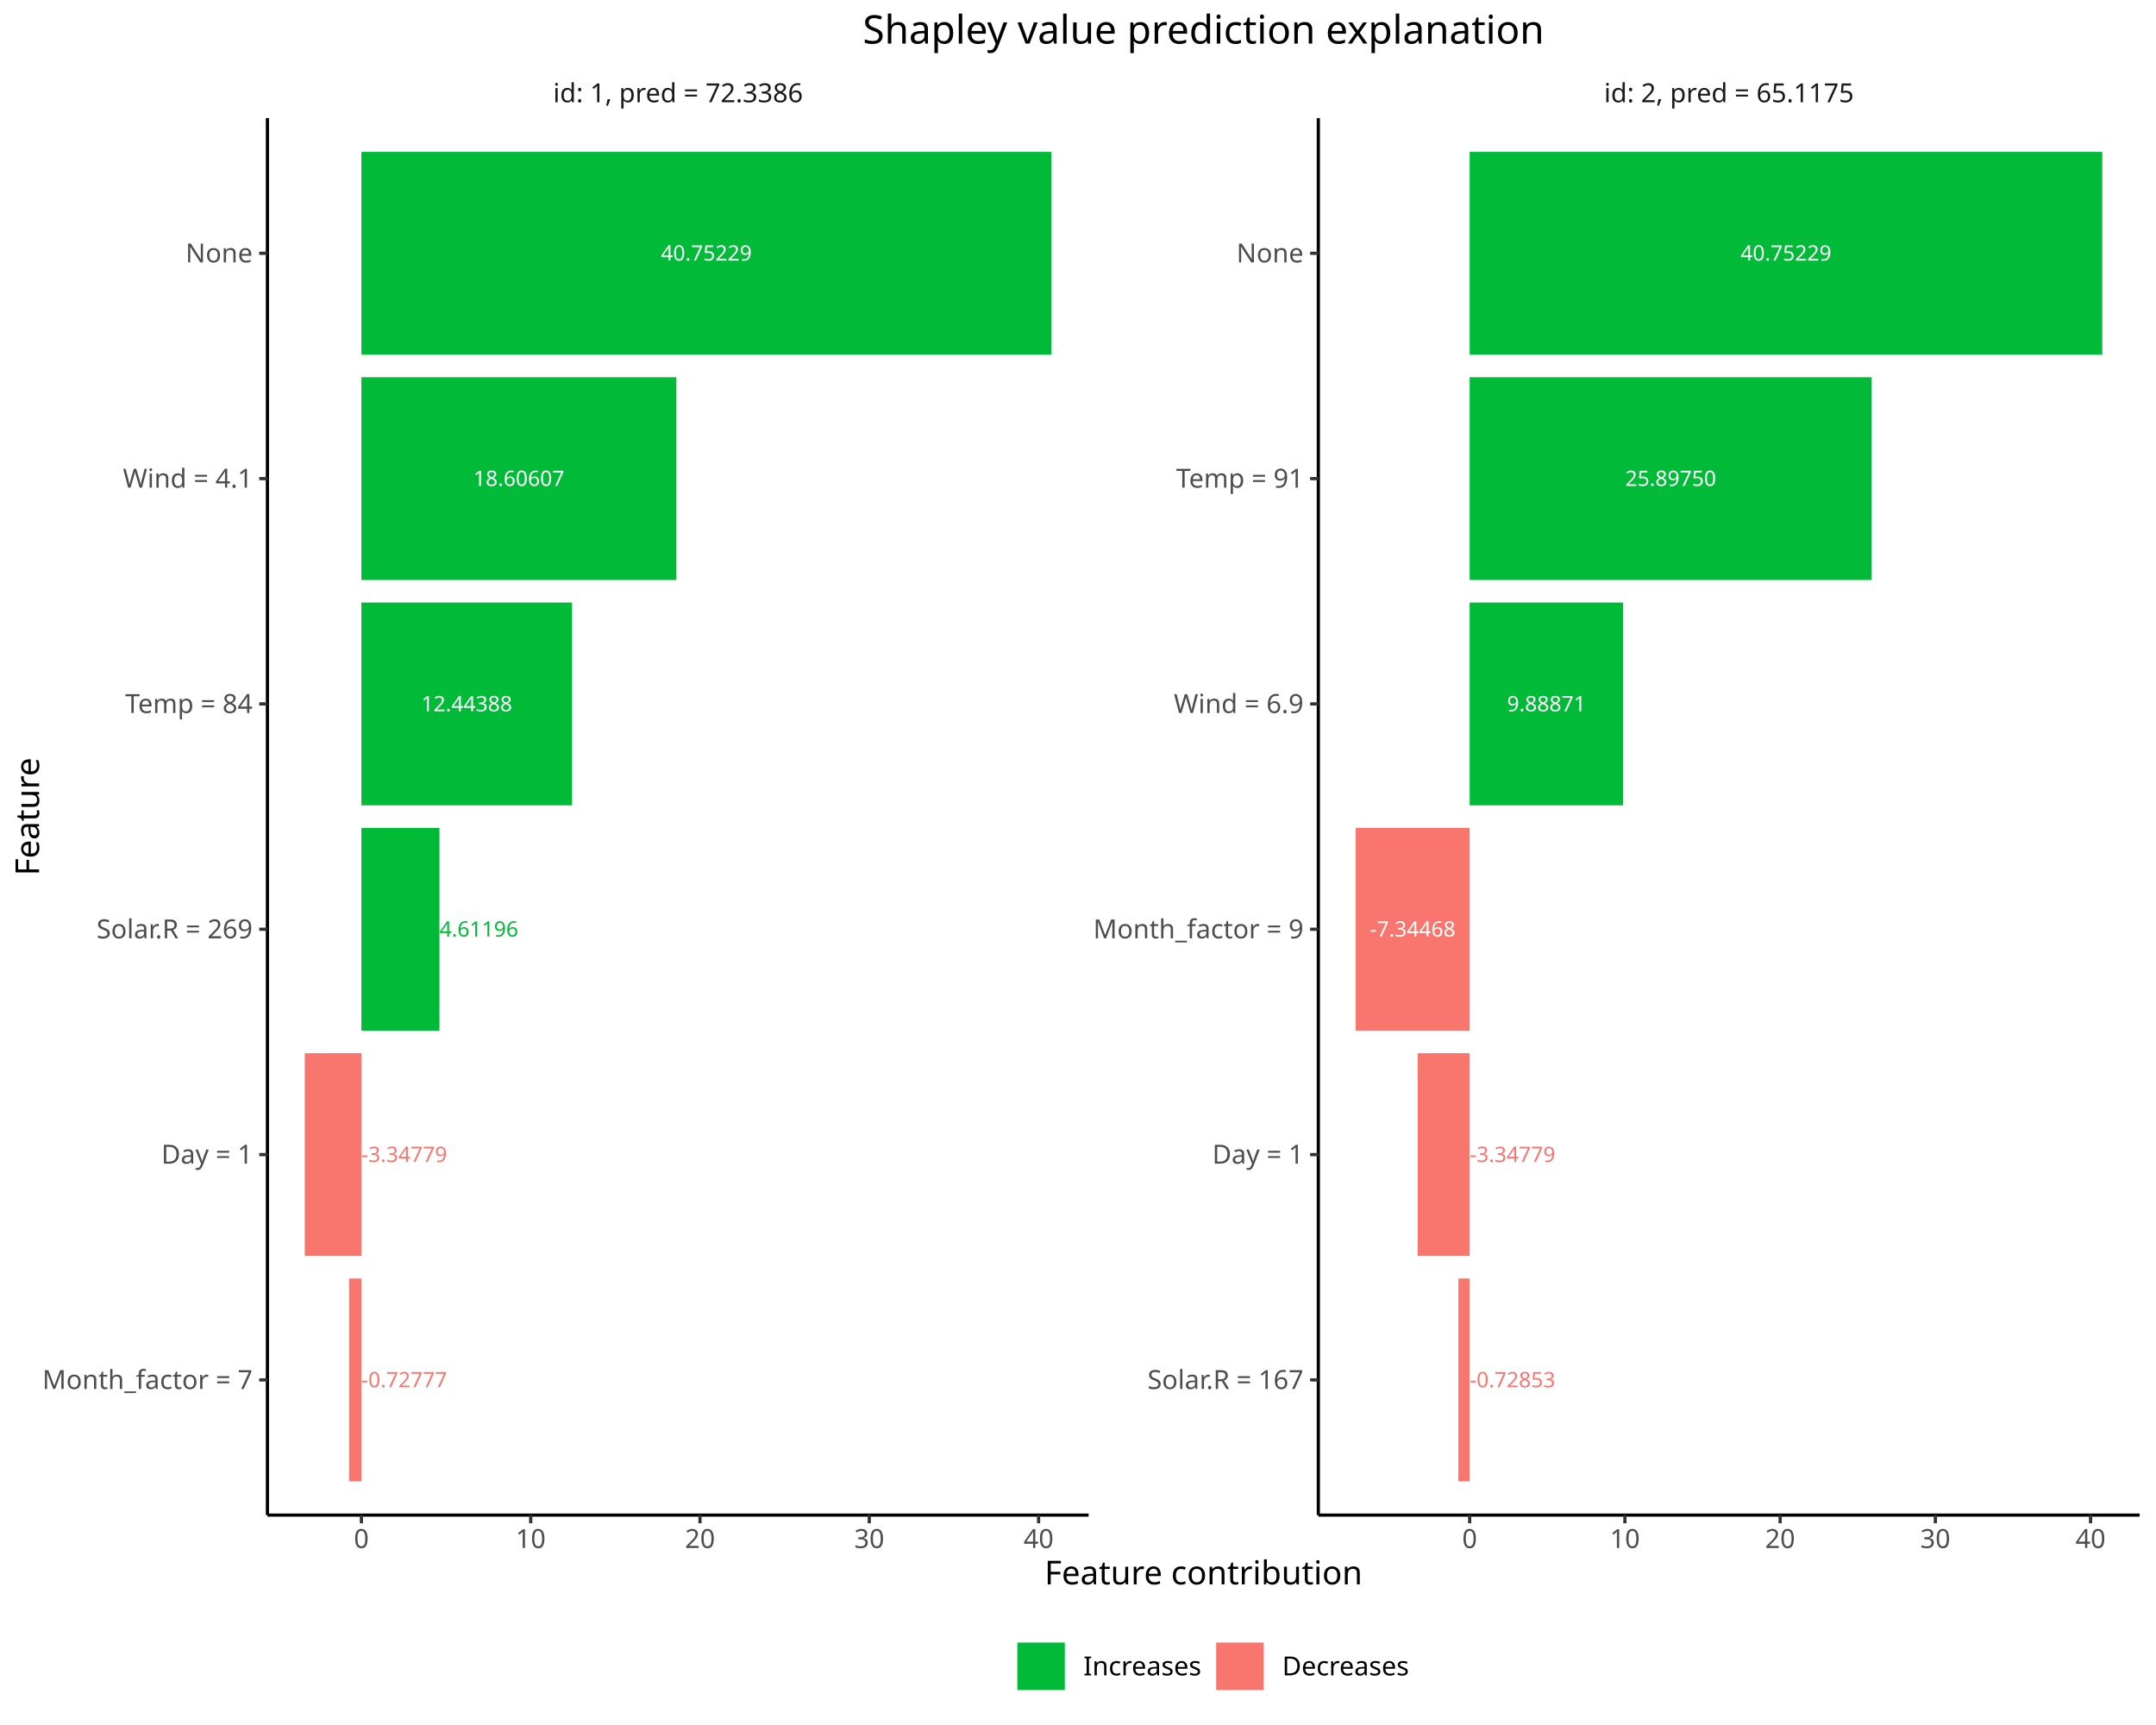
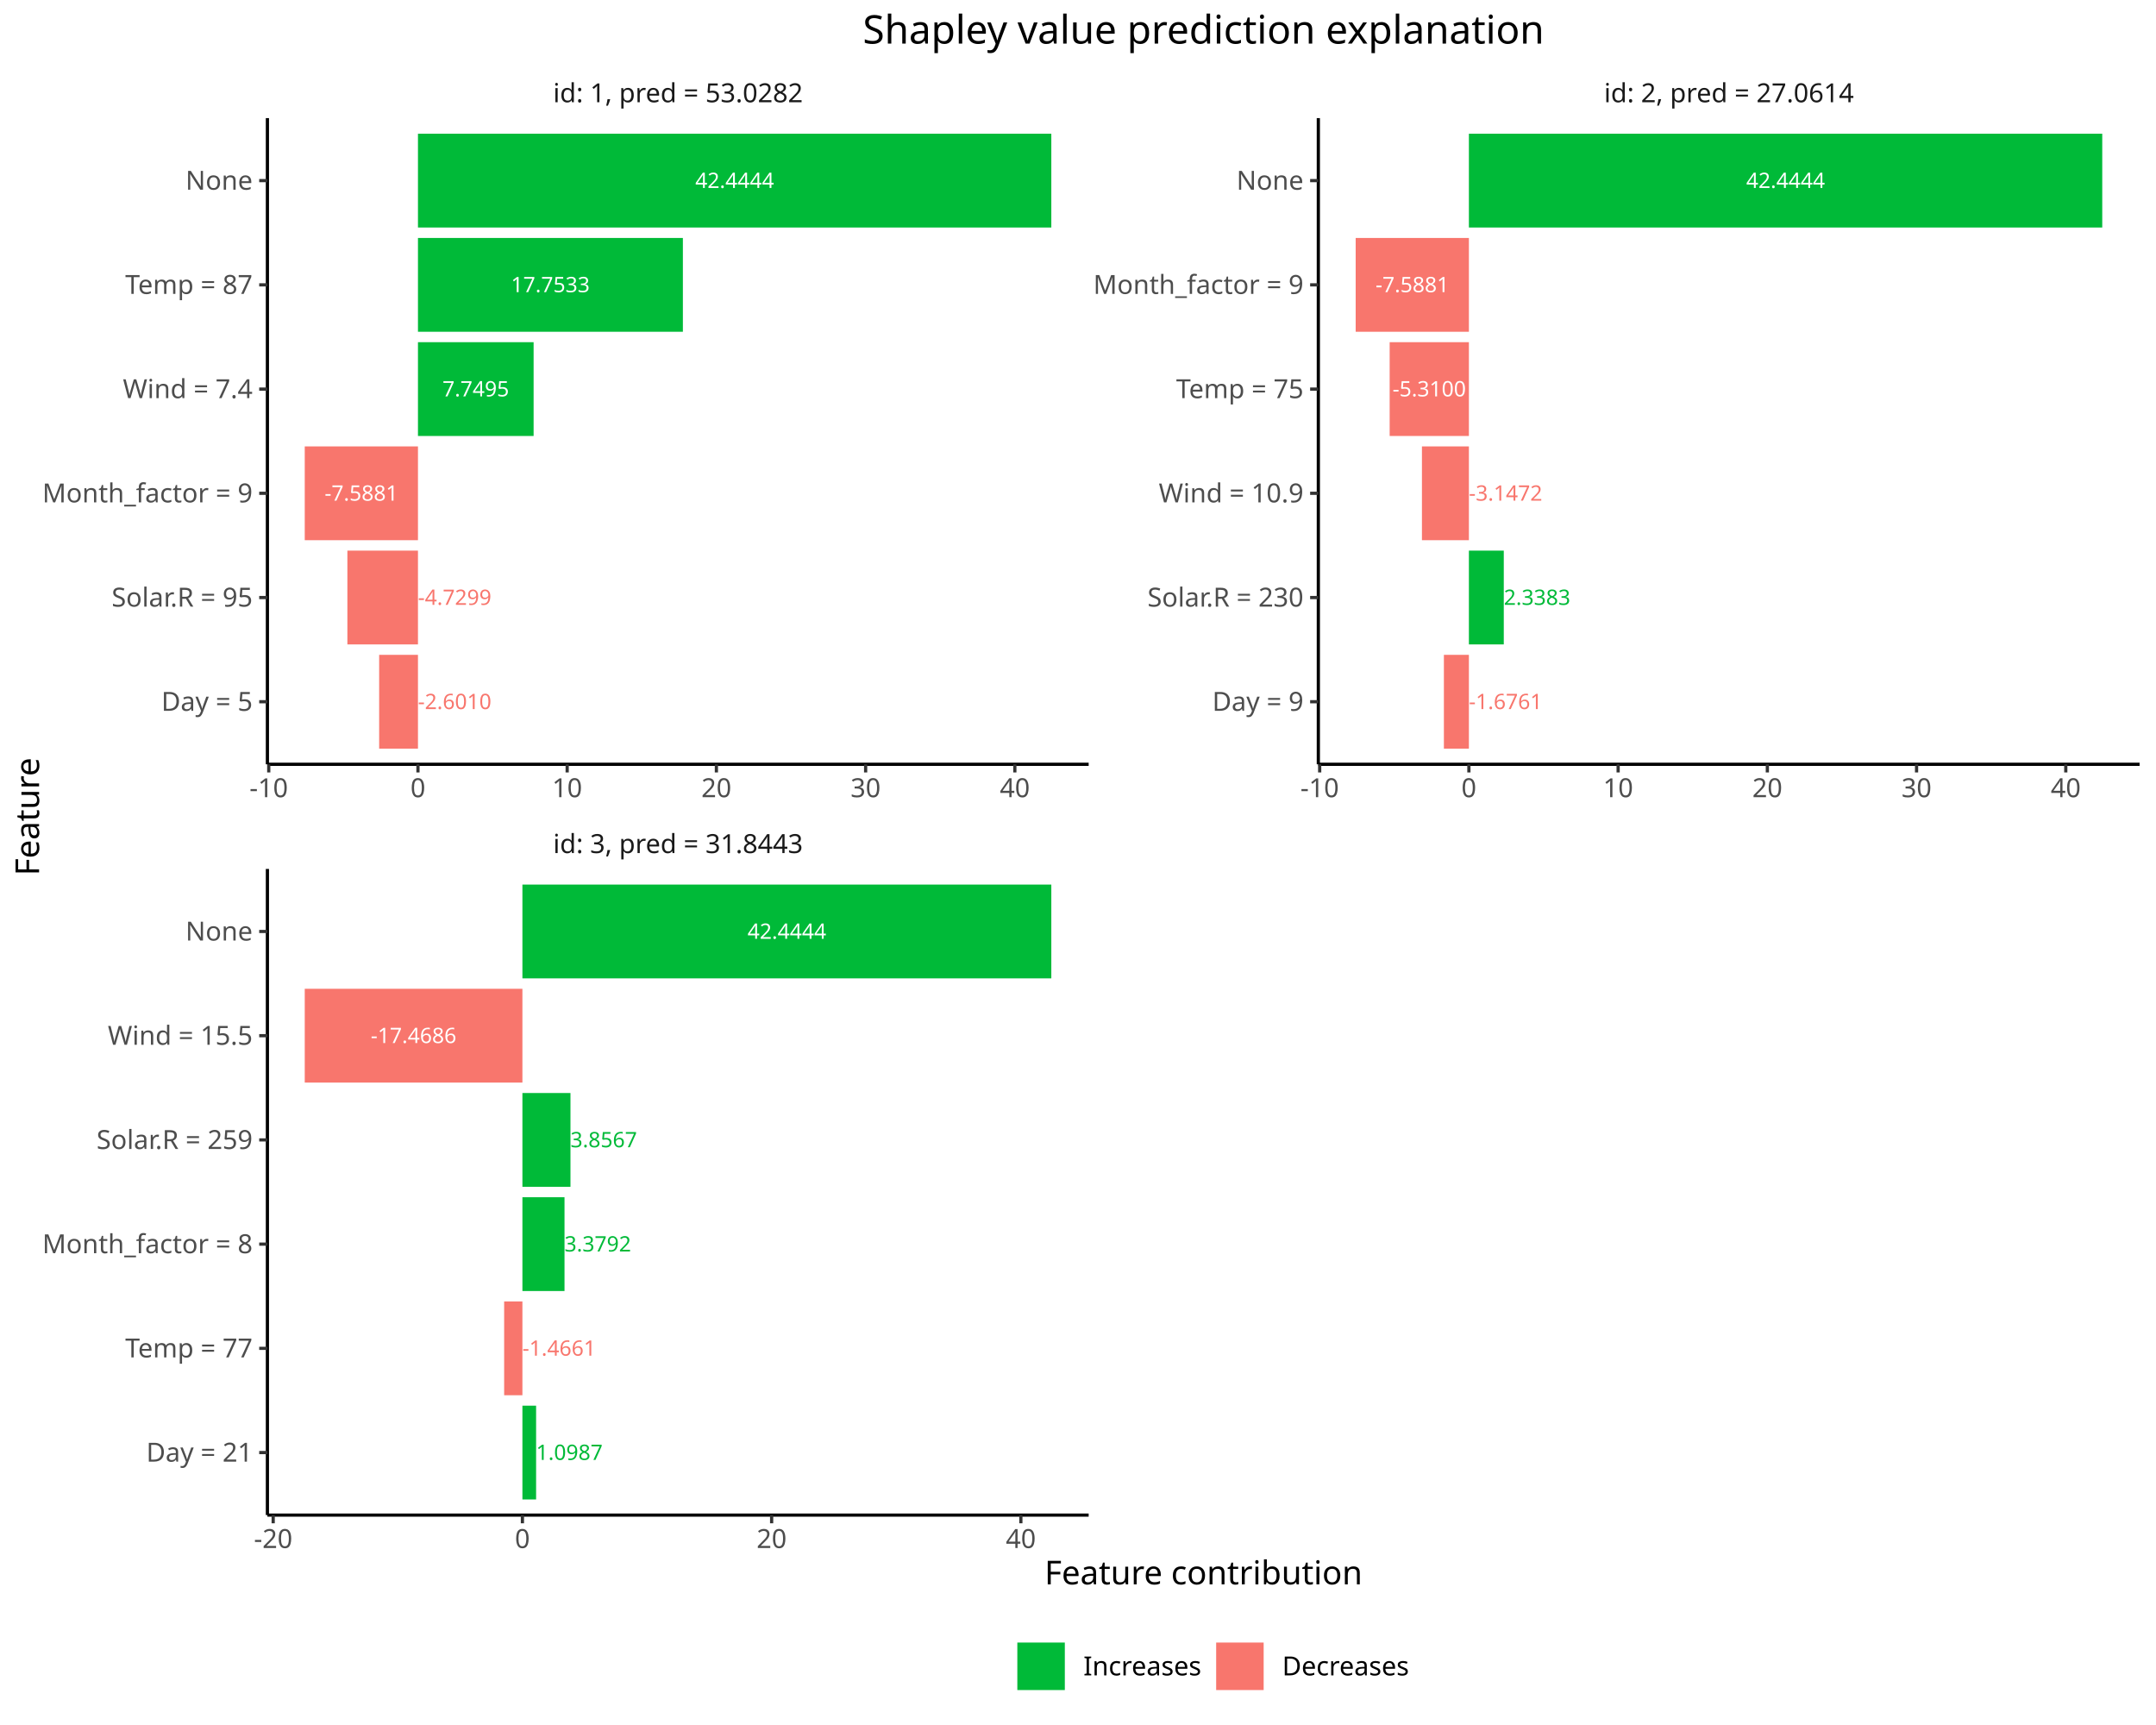
<svg xmlns="http://www.w3.org/2000/svg" class="svglite" data-engine-version="2.0" width="720.00pt" height="576.00pt" viewBox="0 0 720.00 576.00">
  <defs>
    <style type="text/css">
    .svglite line, .svglite polyline, .svglite polygon, .svglite path, .svglite rect, .svglite circle {
      fill: none;
      stroke: #000000;
      stroke-linecap: round;
      stroke-linejoin: round;
      stroke-miterlimit: 10.00;
    }
  </style>
  </defs>
  <rect width="100%" height="100%" style="stroke: none; fill: #FFFFFF;" />
  <defs>
    <clipPath id="cpMC4wMHw3MjAuMDB8MC4wMHw1NzYuMDA=">
      <rect x="0.00" y="0.00" width="720.00" height="576.00" />
    </clipPath>
  </defs>
  <g clip-path="url(#cpMC4wMHw3MjAuMDB8MC4wMHw1NzYuMDA=)">
    <rect x="0.00" y="0.00" width="720.00" height="576.00" style="stroke-width: 1.07; stroke: #FFFFFF; fill: #FFFFFF;" />
  </g>
  <defs>
-     <clipPath id="cpODkuMzB8MzYzLjU2fDM5LjQzfDUwNS45MQ==">
-       <rect x="89.30" y="39.43" width="274.26" height="466.48" />
-     </clipPath>
-   </defs>
-   <g clip-path="url(#cpODkuMzB8MzYzLjU2fDM5LjQzfDUwNS45MQ==)">
-     <rect x="89.30" y="39.43" width="274.26" height="466.48" style="stroke-width: 1.07; stroke: none; fill: #FFFFFF;" />
-     <rect x="120.69" y="50.72" width="230.40" height="67.71" style="stroke-width: 1.07; stroke: none; stroke-linecap: square; stroke-linejoin: miter; fill: #00BA38;" />
-     <rect x="116.58" y="426.91" width="4.11" height="67.71" style="stroke-width: 1.07; stroke: none; stroke-linecap: square; stroke-linejoin: miter; fill: #F8766D;" />
-     <rect x="101.77" y="351.67" width="18.93" height="67.71" style="stroke-width: 1.07; stroke: none; stroke-linecap: square; stroke-linejoin: miter; fill: #F8766D;" />
-     <rect x="120.69" y="276.44" width="26.07" height="67.71" style="stroke-width: 1.07; stroke: none; stroke-linecap: square; stroke-linejoin: miter; fill: #00BA38;" />
-     <rect x="120.69" y="201.20" width="70.35" height="67.71" style="stroke-width: 1.07; stroke: none; stroke-linecap: square; stroke-linejoin: miter; fill: #00BA38;" />
-     <rect x="120.69" y="125.96" width="105.19" height="67.71" style="stroke-width: 1.07; stroke: none; stroke-linecap: square; stroke-linejoin: miter; fill: #00BA38;" />
-     <text x="235.89" y="87.02" text-anchor="middle" style="font-size: 7.11px; fill: #FFFFFF; font-family: sans;" textLength="29.67px" lengthAdjust="spacingAndGlyphs">40.75229</text>
-     <text x="120.69" y="463.22" style="font-size: 7.11px; fill: #F8766D; font-family: sans;" textLength="28.08px" lengthAdjust="spacingAndGlyphs">-0.72777</text>
-     <text x="120.69" y="387.98" style="font-size: 7.11px; fill: #F8766D; font-family: sans;" textLength="28.08px" lengthAdjust="spacingAndGlyphs">-3.34779</text>
-     <text x="146.77" y="312.74" style="font-size: 7.11px; fill: #00BA38; font-family: sans;" textLength="27.69px" lengthAdjust="spacingAndGlyphs"> 4.61196</text>
-     <text x="155.87" y="237.50" text-anchor="middle" style="font-size: 7.11px; fill: #FFFFFF; font-family: sans;" textLength="29.67px" lengthAdjust="spacingAndGlyphs">12.44388</text>
-     <text x="173.29" y="162.26" text-anchor="middle" style="font-size: 7.11px; fill: #FFFFFF; font-family: sans;" textLength="29.67px" lengthAdjust="spacingAndGlyphs">18.60607</text>
-   </g>
-   <g clip-path="url(#cpMC4wMHw3MjAuMDB8MC4wMHw1NzYuMDA=)">
- </g>
-   <defs>
-     <clipPath id="cpNDQwLjI2fDcxNC41MnwzOS40M3w1MDUuOTE=">
-       <rect x="440.26" y="39.43" width="274.26" height="466.48" />
-     </clipPath>
-   </defs>
-   <g clip-path="url(#cpNDQwLjI2fDcxNC41MnwzOS40M3w1MDUuOTE=)">
-     <rect x="440.26" y="39.43" width="274.26" height="466.48" style="stroke-width: 1.07; stroke: none; fill: #FFFFFF;" />
-     <rect x="490.80" y="50.72" width="211.25" height="67.71" style="stroke-width: 1.07; stroke: none; stroke-linecap: square; stroke-linejoin: miter; fill: #00BA38;" />
-     <rect x="487.03" y="426.91" width="3.78" height="67.71" style="stroke-width: 1.07; stroke: none; stroke-linecap: square; stroke-linejoin: miter; fill: #F8766D;" />
-     <rect x="473.45" y="351.67" width="17.35" height="67.71" style="stroke-width: 1.07; stroke: none; stroke-linecap: square; stroke-linejoin: miter; fill: #F8766D;" />
-     <rect x="452.73" y="276.44" width="38.07" height="67.71" style="stroke-width: 1.07; stroke: none; stroke-linecap: square; stroke-linejoin: miter; fill: #F8766D;" />
-     <rect x="490.80" y="201.20" width="51.26" height="67.71" style="stroke-width: 1.07; stroke: none; stroke-linecap: square; stroke-linejoin: miter; fill: #00BA38;" />
-     <rect x="490.80" y="125.96" width="134.25" height="67.71" style="stroke-width: 1.07; stroke: none; stroke-linecap: square; stroke-linejoin: miter; fill: #00BA38;" />
-     <text x="596.43" y="87.02" text-anchor="middle" style="font-size: 7.11px; fill: #FFFFFF; font-family: sans;" textLength="29.67px" lengthAdjust="spacingAndGlyphs">40.75229</text>
-     <text x="490.80" y="463.22" style="font-size: 7.11px; fill: #F8766D; font-family: sans;" textLength="28.08px" lengthAdjust="spacingAndGlyphs">-0.72853</text>
-     <text x="490.80" y="387.98" style="font-size: 7.11px; fill: #F8766D; font-family: sans;" textLength="28.08px" lengthAdjust="spacingAndGlyphs">-3.34779</text>
-     <text x="471.77" y="312.74" text-anchor="middle" style="font-size: 7.11px; fill: #FFFFFF; font-family: sans;" textLength="28.08px" lengthAdjust="spacingAndGlyphs">-7.34468</text>
-     <text x="516.43" y="237.50" text-anchor="middle" style="font-size: 7.11px; fill: #FFFFFF; font-family: sans;" textLength="27.69px" lengthAdjust="spacingAndGlyphs"> 9.88871</text>
-     <text x="557.93" y="162.26" text-anchor="middle" style="font-size: 7.11px; fill: #FFFFFF; font-family: sans;" textLength="29.67px" lengthAdjust="spacingAndGlyphs">25.89750</text>
-   </g>
+     <clipPath id="cpODkuMzB8MzYzLjU2fDM5LjQzfDI1NS4yMA==">
+       <rect x="89.30" y="39.43" width="274.26" height="215.77" />
+     </clipPath>
+   </defs>
+   <g clip-path="url(#cpODkuMzB8MzYzLjU2fDM5LjQzfDI1NS4yMA==)">
+     <rect x="89.30" y="39.43" width="274.26" height="215.77" style="stroke-width: 1.07; stroke: none; fill: #FFFFFF;" />
+     <rect x="139.58" y="44.65" width="211.51" height="31.32" style="stroke-width: 1.07; stroke: none; stroke-linecap: square; stroke-linejoin: miter; fill: #00BA38;" />
+     <rect x="126.62" y="218.66" width="12.96" height="31.32" style="stroke-width: 1.07; stroke: none; stroke-linecap: square; stroke-linejoin: miter; fill: #F8766D;" />
+     <rect x="116.01" y="183.86" width="23.57" height="31.32" style="stroke-width: 1.07; stroke: none; stroke-linecap: square; stroke-linejoin: miter; fill: #F8766D;" />
+     <rect x="101.77" y="149.06" width="37.81" height="31.32" style="stroke-width: 1.07; stroke: none; stroke-linecap: square; stroke-linejoin: miter; fill: #F8766D;" />
+     <rect x="139.58" y="114.26" width="38.62" height="31.32" style="stroke-width: 1.07; stroke: none; stroke-linecap: square; stroke-linejoin: miter; fill: #00BA38;" />
+     <rect x="139.58" y="79.46" width="88.47" height="31.32" style="stroke-width: 1.07; stroke: none; stroke-linecap: square; stroke-linejoin: miter; fill: #00BA38;" />
+     <text x="245.34" y="62.76" text-anchor="middle" style="font-size: 7.11px; fill: #FFFFFF; font-family: sans;" textLength="25.71px" lengthAdjust="spacingAndGlyphs">42.4444</text>
+     <text x="139.58" y="236.77" style="font-size: 7.11px; fill: #F8766D; font-family: sans;" textLength="24.13px" lengthAdjust="spacingAndGlyphs">-2.6010</text>
+     <text x="139.58" y="201.97" style="font-size: 7.11px; fill: #F8766D; font-family: sans;" textLength="24.13px" lengthAdjust="spacingAndGlyphs">-4.7299</text>
+     <text x="120.67" y="167.17" text-anchor="middle" style="font-size: 7.11px; fill: #FFFFFF; font-family: sans;" textLength="24.13px" lengthAdjust="spacingAndGlyphs">-7.5881</text>
+     <text x="158.89" y="132.36" text-anchor="middle" style="font-size: 7.11px; fill: #FFFFFF; font-family: sans;" textLength="23.73px" lengthAdjust="spacingAndGlyphs"> 7.7495</text>
+     <text x="183.81" y="97.56" text-anchor="middle" style="font-size: 7.11px; fill: #FFFFFF; font-family: sans;" textLength="25.71px" lengthAdjust="spacingAndGlyphs">17.7533</text>
+   </g>
+   <g clip-path="url(#cpMC4wMHw3MjAuMDB8MC4wMHw1NzYuMDA=)">
+ </g>
+   <defs>
+     <clipPath id="cpODkuMzB8MzYzLjU2fDI5MC4xNXw1MDUuOTE=">
+       <rect x="89.30" y="290.15" width="274.26" height="215.77" />
+     </clipPath>
+   </defs>
+   <g clip-path="url(#cpODkuMzB8MzYzLjU2fDI5MC4xNXw1MDUuOTE=)">
+     <rect x="89.30" y="290.15" width="274.26" height="215.77" style="stroke-width: 1.07; stroke: none; fill: #FFFFFF;" />
+     <rect x="174.46" y="295.37" width="176.63" height="31.32" style="stroke-width: 1.07; stroke: none; stroke-linecap: square; stroke-linejoin: miter; fill: #00BA38;" />
+     <rect x="174.46" y="469.37" width="4.57" height="31.32" style="stroke-width: 1.07; stroke: none; stroke-linecap: square; stroke-linejoin: miter; fill: #00BA38;" />
+     <rect x="168.36" y="434.57" width="6.10" height="31.32" style="stroke-width: 1.07; stroke: none; stroke-linecap: square; stroke-linejoin: miter; fill: #F8766D;" />
+     <rect x="174.46" y="399.77" width="14.06" height="31.32" style="stroke-width: 1.07; stroke: none; stroke-linecap: square; stroke-linejoin: miter; fill: #00BA38;" />
+     <rect x="174.46" y="364.97" width="16.05" height="31.32" style="stroke-width: 1.07; stroke: none; stroke-linecap: square; stroke-linejoin: miter; fill: #00BA38;" />
+     <rect x="101.77" y="330.17" width="72.69" height="31.32" style="stroke-width: 1.07; stroke: none; stroke-linecap: square; stroke-linejoin: miter; fill: #F8766D;" />
+     <text x="262.78" y="313.47" text-anchor="middle" style="font-size: 7.11px; fill: #FFFFFF; font-family: sans;" textLength="27.69px" lengthAdjust="spacingAndGlyphs"> 42.4444</text>
+     <text x="179.03" y="487.48" style="font-size: 7.11px; fill: #00BA38; font-family: sans;" textLength="25.71px" lengthAdjust="spacingAndGlyphs">  1.0987</text>
+     <text x="174.46" y="452.68" style="font-size: 7.11px; fill: #F8766D; font-family: sans;" textLength="26.10px" lengthAdjust="spacingAndGlyphs"> -1.4661</text>
+     <text x="188.52" y="417.88" style="font-size: 7.11px; fill: #00BA38; font-family: sans;" textLength="25.71px" lengthAdjust="spacingAndGlyphs">  3.3792</text>
+     <text x="190.51" y="383.08" style="font-size: 7.11px; fill: #00BA38; font-family: sans;" textLength="25.71px" lengthAdjust="spacingAndGlyphs">  3.8567</text>
+     <text x="138.11" y="348.28" text-anchor="middle" style="font-size: 7.11px; fill: #FFFFFF; font-family: sans;" textLength="28.08px" lengthAdjust="spacingAndGlyphs">-17.4686</text>
+   </g>
+   <g clip-path="url(#cpMC4wMHw3MjAuMDB8MC4wMHw1NzYuMDA=)">
+ </g>
+   <defs>
+     <clipPath id="cpNDQwLjI2fDcxNC41MnwzOS40M3wyNTUuMjA=">
+       <rect x="440.26" y="39.43" width="274.26" height="215.77" />
+     </clipPath>
+   </defs>
+   <g clip-path="url(#cpNDQwLjI2fDcxNC41MnwzOS40M3wyNTUuMjA=)">
+     <rect x="440.26" y="39.43" width="274.26" height="215.77" style="stroke-width: 1.07; stroke: none; fill: #FFFFFF;" />
+     <rect x="490.54" y="44.65" width="211.51" height="31.32" style="stroke-width: 1.07; stroke: none; stroke-linecap: square; stroke-linejoin: miter; fill: #00BA38;" />
+     <rect x="482.19" y="218.66" width="8.35" height="31.32" style="stroke-width: 1.07; stroke: none; stroke-linecap: square; stroke-linejoin: miter; fill: #F8766D;" />
+     <rect x="490.54" y="183.86" width="11.65" height="31.32" style="stroke-width: 1.07; stroke: none; stroke-linecap: square; stroke-linejoin: miter; fill: #00BA38;" />
+     <rect x="474.86" y="149.06" width="15.68" height="31.32" style="stroke-width: 1.07; stroke: none; stroke-linecap: square; stroke-linejoin: miter; fill: #F8766D;" />
+     <rect x="464.08" y="114.26" width="26.46" height="31.32" style="stroke-width: 1.07; stroke: none; stroke-linecap: square; stroke-linejoin: miter; fill: #F8766D;" />
+     <rect x="452.73" y="79.46" width="37.81" height="31.32" style="stroke-width: 1.07; stroke: none; stroke-linecap: square; stroke-linejoin: miter; fill: #F8766D;" />
+     <text x="596.30" y="62.76" text-anchor="middle" style="font-size: 7.11px; fill: #FFFFFF; font-family: sans;" textLength="25.71px" lengthAdjust="spacingAndGlyphs">42.4444</text>
+     <text x="490.54" y="236.77" style="font-size: 7.11px; fill: #F8766D; font-family: sans;" textLength="24.13px" lengthAdjust="spacingAndGlyphs">-1.6761</text>
+     <text x="502.20" y="201.97" style="font-size: 7.11px; fill: #00BA38; font-family: sans;" textLength="23.73px" lengthAdjust="spacingAndGlyphs"> 2.3383</text>
+     <text x="490.54" y="167.17" style="font-size: 7.11px; fill: #F8766D; font-family: sans;" textLength="24.13px" lengthAdjust="spacingAndGlyphs">-3.1472</text>
+     <text x="477.31" y="132.36" text-anchor="middle" style="font-size: 7.11px; fill: #FFFFFF; font-family: sans;" textLength="24.13px" lengthAdjust="spacingAndGlyphs">-5.3100</text>
+     <text x="471.64" y="97.56" text-anchor="middle" style="font-size: 7.11px; fill: #FFFFFF; font-family: sans;" textLength="24.13px" lengthAdjust="spacingAndGlyphs">-7.5881</text>
+   </g>
+   <g clip-path="url(#cpMC4wMHw3MjAuMDB8MC4wMHw1NzYuMDA=)">
+ </g>
+   <defs>
+     <clipPath id="cpNDQwLjI2fDcxNC41MnwyOTAuMTV8NTA1Ljkx">
+       <rect x="440.26" y="290.15" width="274.26" height="215.77" />
+     </clipPath>
+   </defs>
+   <g clip-path="url(#cpNDQwLjI2fDcxNC41MnwyOTAuMTV8NTA1Ljkx)">
+ </g>
+   <g clip-path="url(#cpMC4wMHw3MjAuMDB8MC4wMHw1NzYuMDA=)">
+ </g>
+   <defs>
+     <clipPath id="cpODkuMzB8MzYzLjU2fDI3My41MHwyOTAuMTU=">
+       <rect x="89.30" y="273.50" width="274.26" height="16.65" />
+     </clipPath>
+   </defs>
+   <g clip-path="url(#cpODkuMzB8MzYzLjU2fDI3My41MHwyOTAuMTU=)">
+     <rect x="89.30" y="273.50" width="274.26" height="16.65" style="stroke-width: 2.13; stroke: #FFFFFF; fill: #FFFFFF;" />
+     <text x="226.43" y="284.85" text-anchor="middle" style="font-size: 8.80px; fill: #1A1A1A; font-family: sans;" textLength="80.98px" lengthAdjust="spacingAndGlyphs">id: 3, pred = 31.8443</text>
+   </g>
+   <g clip-path="url(#cpMC4wMHw3MjAuMDB8MC4wMHw1NzYuMDA=)">
+ </g>
+   <defs>
+     <clipPath id="cpNDQwLjI2fDcxNC41MnwyNzMuNTB8MjkwLjE1">
+       <rect x="440.26" y="273.50" width="274.26" height="16.65" />
+     </clipPath>
+   </defs>
+   <g clip-path="url(#cpNDQwLjI2fDcxNC41MnwyNzMuNTB8MjkwLjE1)">
+ </g>
  <g clip-path="url(#cpMC4wMHw3MjAuMDB8MC4wMHw1NzYuMDA=)">
</g>
  <defs>
    <clipPath id="cpODkuMzB8MzYzLjU2fDIyLjc4fDM5LjQz">
      <rect x="89.30" y="22.78" width="274.26" height="16.65" />
    </clipPath>
  </defs>
  <g clip-path="url(#cpODkuMzB8MzYzLjU2fDIyLjc4fDM5LjQz)">
    <rect x="89.30" y="22.78" width="274.26" height="16.65" style="stroke-width: 2.13; stroke: #FFFFFF; fill: #FFFFFF;" />
-     <text x="226.43" y="34.14" text-anchor="middle" style="font-size: 8.80px; fill: #1A1A1A; font-family: sans;" textLength="80.98px" lengthAdjust="spacingAndGlyphs">id: 1, pred = 72.3386</text>
+     <text x="226.43" y="34.14" text-anchor="middle" style="font-size: 8.80px; fill: #1A1A1A; font-family: sans;" textLength="80.98px" lengthAdjust="spacingAndGlyphs">id: 1, pred = 53.0282</text>
  </g>
  <g clip-path="url(#cpMC4wMHw3MjAuMDB8MC4wMHw1NzYuMDA=)">
</g>
  <defs>
    <clipPath id="cpNDQwLjI2fDcxNC41MnwyMi43OHwzOS40Mw==">
      <rect x="440.26" y="22.78" width="274.26" height="16.65" />
    </clipPath>
  </defs>
  <g clip-path="url(#cpNDQwLjI2fDcxNC41MnwyMi43OHwzOS40Mw==)">
    <rect x="440.26" y="22.78" width="274.26" height="16.65" style="stroke-width: 2.13; stroke: #FFFFFF; fill: #FFFFFF;" />
-     <text x="577.39" y="34.14" text-anchor="middle" style="font-size: 8.80px; fill: #1A1A1A; font-family: sans;" textLength="80.98px" lengthAdjust="spacingAndGlyphs">id: 2, pred = 65.1175</text>
+     <text x="577.39" y="34.14" text-anchor="middle" style="font-size: 8.80px; fill: #1A1A1A; font-family: sans;" textLength="80.98px" lengthAdjust="spacingAndGlyphs">id: 2, pred = 27.0614</text>
  </g>
  <g clip-path="url(#cpMC4wMHw3MjAuMDB8MC4wMHw1NzYuMDA=)">
    <polyline points="89.30,505.91 363.56,505.91 " style="stroke-width: 1.07; stroke-linecap: butt;" />
-     <polyline points="120.69,508.65 120.69,505.91 " style="stroke-width: 1.07; stroke: #333333; stroke-linecap: butt;" />
-     <polyline points="177.23,508.65 177.23,505.91 " style="stroke-width: 1.07; stroke: #333333; stroke-linecap: butt;" />
-     <polyline points="233.77,508.65 233.77,505.91 " style="stroke-width: 1.07; stroke: #333333; stroke-linecap: butt;" />
-     <polyline points="290.30,508.65 290.30,505.91 " style="stroke-width: 1.07; stroke: #333333; stroke-linecap: butt;" />
-     <polyline points="346.84,508.65 346.84,505.91 " style="stroke-width: 1.07; stroke: #333333; stroke-linecap: butt;" />
-     <text x="120.69" y="516.90" text-anchor="middle" style="font-size: 8.80px; fill: #4D4D4D; font-family: sans;" textLength="4.89px" lengthAdjust="spacingAndGlyphs">0</text>
-     <text x="177.23" y="516.90" text-anchor="middle" style="font-size: 8.80px; fill: #4D4D4D; font-family: sans;" textLength="9.79px" lengthAdjust="spacingAndGlyphs">10</text>
-     <text x="233.77" y="516.90" text-anchor="middle" style="font-size: 8.80px; fill: #4D4D4D; font-family: sans;" textLength="9.79px" lengthAdjust="spacingAndGlyphs">20</text>
-     <text x="290.30" y="516.90" text-anchor="middle" style="font-size: 8.80px; fill: #4D4D4D; font-family: sans;" textLength="9.79px" lengthAdjust="spacingAndGlyphs">30</text>
-     <text x="346.84" y="516.90" text-anchor="middle" style="font-size: 8.80px; fill: #4D4D4D; font-family: sans;" textLength="9.79px" lengthAdjust="spacingAndGlyphs">40</text>
-     <polyline points="440.26,505.91 714.52,505.91 " style="stroke-width: 1.07; stroke-linecap: butt;" />
-     <polyline points="490.80,508.65 490.80,505.91 " style="stroke-width: 1.07; stroke: #333333; stroke-linecap: butt;" />
-     <polyline points="542.64,508.65 542.64,505.91 " style="stroke-width: 1.07; stroke: #333333; stroke-linecap: butt;" />
-     <polyline points="594.48,508.65 594.48,505.91 " style="stroke-width: 1.07; stroke: #333333; stroke-linecap: butt;" />
-     <polyline points="646.32,508.65 646.32,505.91 " style="stroke-width: 1.07; stroke: #333333; stroke-linecap: butt;" />
-     <polyline points="698.15,508.65 698.15,505.91 " style="stroke-width: 1.07; stroke: #333333; stroke-linecap: butt;" />
-     <text x="490.80" y="516.90" text-anchor="middle" style="font-size: 8.80px; fill: #4D4D4D; font-family: sans;" textLength="4.89px" lengthAdjust="spacingAndGlyphs">0</text>
-     <text x="542.64" y="516.90" text-anchor="middle" style="font-size: 8.80px; fill: #4D4D4D; font-family: sans;" textLength="9.79px" lengthAdjust="spacingAndGlyphs">10</text>
-     <text x="594.48" y="516.90" text-anchor="middle" style="font-size: 8.80px; fill: #4D4D4D; font-family: sans;" textLength="9.79px" lengthAdjust="spacingAndGlyphs">20</text>
-     <text x="646.32" y="516.90" text-anchor="middle" style="font-size: 8.80px; fill: #4D4D4D; font-family: sans;" textLength="9.79px" lengthAdjust="spacingAndGlyphs">30</text>
-     <text x="698.15" y="516.90" text-anchor="middle" style="font-size: 8.80px; fill: #4D4D4D; font-family: sans;" textLength="9.79px" lengthAdjust="spacingAndGlyphs">40</text>
-     <polyline points="440.26,505.91 440.26,39.43 " style="stroke-width: 1.07; stroke-linecap: butt;" />
-     <text x="435.33" y="463.80" text-anchor="end" style="font-size: 8.80px; fill: #4D4D4D; font-family: sans;" textLength="54.06px" lengthAdjust="spacingAndGlyphs">Solar.R = 167</text>
-     <text x="435.33" y="388.56" text-anchor="end" style="font-size: 8.80px; fill: #4D4D4D; font-family: sans;" textLength="30.58px" lengthAdjust="spacingAndGlyphs">Day = 1</text>
-     <text x="435.33" y="313.32" text-anchor="end" style="font-size: 8.80px; fill: #4D4D4D; font-family: sans;" textLength="66.30px" lengthAdjust="spacingAndGlyphs">Month_factor = 9</text>
-     <text x="435.33" y="238.08" text-anchor="end" style="font-size: 8.80px; fill: #4D4D4D; font-family: sans;" textLength="42.31px" lengthAdjust="spacingAndGlyphs">Wind = 6.9</text>
-     <text x="435.33" y="162.84" text-anchor="end" style="font-size: 8.80px; fill: #4D4D4D; font-family: sans;" textLength="42.32px" lengthAdjust="spacingAndGlyphs">Temp = 91</text>
-     <text x="435.33" y="87.61" text-anchor="end" style="font-size: 8.80px; fill: #4D4D4D; font-family: sans;" textLength="21.04px" lengthAdjust="spacingAndGlyphs">None</text>
-     <polyline points="437.52,460.77 440.26,460.77 " style="stroke-width: 1.07; stroke: #333333; stroke-linecap: butt;" />
-     <polyline points="437.52,385.53 440.26,385.53 " style="stroke-width: 1.07; stroke: #333333; stroke-linecap: butt;" />
-     <polyline points="437.52,310.29 440.26,310.29 " style="stroke-width: 1.07; stroke: #333333; stroke-linecap: butt;" />
-     <polyline points="437.52,235.05 440.26,235.05 " style="stroke-width: 1.07; stroke: #333333; stroke-linecap: butt;" />
-     <polyline points="437.52,159.82 440.26,159.82 " style="stroke-width: 1.07; stroke: #333333; stroke-linecap: butt;" />
-     <polyline points="437.52,84.58 440.26,84.58 " style="stroke-width: 1.07; stroke: #333333; stroke-linecap: butt;" />
-     <polyline points="89.30,505.91 89.30,39.43 " style="stroke-width: 1.07; stroke-linecap: butt;" />
-     <text x="84.37" y="463.80" text-anchor="end" style="font-size: 8.80px; fill: #4D4D4D; font-family: sans;" textLength="66.30px" lengthAdjust="spacingAndGlyphs">Month_factor = 7</text>
-     <text x="84.37" y="388.56" text-anchor="end" style="font-size: 8.80px; fill: #4D4D4D; font-family: sans;" textLength="30.58px" lengthAdjust="spacingAndGlyphs">Day = 1</text>
-     <text x="84.37" y="313.32" text-anchor="end" style="font-size: 8.80px; fill: #4D4D4D; font-family: sans;" textLength="54.06px" lengthAdjust="spacingAndGlyphs">Solar.R = 269</text>
-     <text x="84.37" y="238.08" text-anchor="end" style="font-size: 8.80px; fill: #4D4D4D; font-family: sans;" textLength="42.32px" lengthAdjust="spacingAndGlyphs">Temp = 84</text>
-     <text x="84.37" y="162.84" text-anchor="end" style="font-size: 8.80px; fill: #4D4D4D; font-family: sans;" textLength="42.31px" lengthAdjust="spacingAndGlyphs">Wind = 4.1</text>
-     <text x="84.37" y="87.61" text-anchor="end" style="font-size: 8.80px; fill: #4D4D4D; font-family: sans;" textLength="21.04px" lengthAdjust="spacingAndGlyphs">None</text>
-     <polyline points="86.56,460.77 89.30,460.77 " style="stroke-width: 1.07; stroke: #333333; stroke-linecap: butt;" />
-     <polyline points="86.56,385.53 89.30,385.53 " style="stroke-width: 1.07; stroke: #333333; stroke-linecap: butt;" />
-     <polyline points="86.56,310.29 89.30,310.29 " style="stroke-width: 1.07; stroke: #333333; stroke-linecap: butt;" />
-     <polyline points="86.56,235.05 89.30,235.05 " style="stroke-width: 1.07; stroke: #333333; stroke-linecap: butt;" />
-     <polyline points="86.56,159.82 89.30,159.82 " style="stroke-width: 1.07; stroke: #333333; stroke-linecap: butt;" />
-     <polyline points="86.56,84.58 89.30,84.58 " style="stroke-width: 1.07; stroke: #333333; stroke-linecap: butt;" />
+     <polyline points="91.23,508.65 91.23,505.91 " style="stroke-width: 1.07; stroke: #333333; stroke-linecap: butt;" />
+     <polyline points="174.46,508.65 174.46,505.91 " style="stroke-width: 1.07; stroke: #333333; stroke-linecap: butt;" />
+     <polyline points="257.69,508.65 257.69,505.91 " style="stroke-width: 1.07; stroke: #333333; stroke-linecap: butt;" />
+     <polyline points="340.92,508.65 340.92,505.91 " style="stroke-width: 1.07; stroke: #333333; stroke-linecap: butt;" />
+     <text x="91.23" y="516.90" text-anchor="middle" style="font-size: 8.80px; fill: #4D4D4D; font-family: sans;" textLength="12.72px" lengthAdjust="spacingAndGlyphs">-20</text>
+     <text x="174.46" y="516.90" text-anchor="middle" style="font-size: 8.80px; fill: #4D4D4D; font-family: sans;" textLength="4.89px" lengthAdjust="spacingAndGlyphs">0</text>
+     <text x="257.69" y="516.90" text-anchor="middle" style="font-size: 8.80px; fill: #4D4D4D; font-family: sans;" textLength="9.79px" lengthAdjust="spacingAndGlyphs">20</text>
+     <text x="340.92" y="516.90" text-anchor="middle" style="font-size: 8.80px; fill: #4D4D4D; font-family: sans;" textLength="9.79px" lengthAdjust="spacingAndGlyphs">40</text>
+     <polyline points="89.30,255.20 363.56,255.20 " style="stroke-width: 1.07; stroke-linecap: butt;" />
+     <polyline points="89.75,257.94 89.75,255.20 " style="stroke-width: 1.07; stroke: #333333; stroke-linecap: butt;" />
+     <polyline points="139.58,257.94 139.58,255.20 " style="stroke-width: 1.07; stroke: #333333; stroke-linecap: butt;" />
+     <polyline points="189.41,257.94 189.41,255.20 " style="stroke-width: 1.07; stroke: #333333; stroke-linecap: butt;" />
+     <polyline points="239.24,257.94 239.24,255.20 " style="stroke-width: 1.07; stroke: #333333; stroke-linecap: butt;" />
+     <polyline points="289.08,257.94 289.08,255.20 " style="stroke-width: 1.07; stroke: #333333; stroke-linecap: butt;" />
+     <polyline points="338.91,257.94 338.91,255.20 " style="stroke-width: 1.07; stroke: #333333; stroke-linecap: butt;" />
+     <text x="89.75" y="266.19" text-anchor="middle" style="font-size: 8.80px; fill: #4D4D4D; font-family: sans;" textLength="12.72px" lengthAdjust="spacingAndGlyphs">-10</text>
+     <text x="139.58" y="266.19" text-anchor="middle" style="font-size: 8.80px; fill: #4D4D4D; font-family: sans;" textLength="4.89px" lengthAdjust="spacingAndGlyphs">0</text>
+     <text x="189.41" y="266.19" text-anchor="middle" style="font-size: 8.80px; fill: #4D4D4D; font-family: sans;" textLength="9.79px" lengthAdjust="spacingAndGlyphs">10</text>
+     <text x="239.24" y="266.19" text-anchor="middle" style="font-size: 8.80px; fill: #4D4D4D; font-family: sans;" textLength="9.79px" lengthAdjust="spacingAndGlyphs">20</text>
+     <text x="289.08" y="266.19" text-anchor="middle" style="font-size: 8.80px; fill: #4D4D4D; font-family: sans;" textLength="9.79px" lengthAdjust="spacingAndGlyphs">30</text>
+     <text x="338.91" y="266.19" text-anchor="middle" style="font-size: 8.80px; fill: #4D4D4D; font-family: sans;" textLength="9.79px" lengthAdjust="spacingAndGlyphs">40</text>
+     <polyline points="440.26,255.20 714.52,255.20 " style="stroke-width: 1.07; stroke-linecap: butt;" />
+     <polyline points="440.71,257.94 440.71,255.20 " style="stroke-width: 1.07; stroke: #333333; stroke-linecap: butt;" />
+     <polyline points="490.54,257.94 490.54,255.20 " style="stroke-width: 1.07; stroke: #333333; stroke-linecap: butt;" />
+     <polyline points="540.38,257.94 540.38,255.20 " style="stroke-width: 1.07; stroke: #333333; stroke-linecap: butt;" />
+     <polyline points="590.21,257.94 590.21,255.20 " style="stroke-width: 1.07; stroke: #333333; stroke-linecap: butt;" />
+     <polyline points="640.04,257.94 640.04,255.20 " style="stroke-width: 1.07; stroke: #333333; stroke-linecap: butt;" />
+     <polyline points="689.87,257.94 689.87,255.20 " style="stroke-width: 1.07; stroke: #333333; stroke-linecap: butt;" />
+     <text x="440.71" y="266.19" text-anchor="middle" style="font-size: 8.80px; fill: #4D4D4D; font-family: sans;" textLength="12.72px" lengthAdjust="spacingAndGlyphs">-10</text>
+     <text x="490.54" y="266.19" text-anchor="middle" style="font-size: 8.80px; fill: #4D4D4D; font-family: sans;" textLength="4.89px" lengthAdjust="spacingAndGlyphs">0</text>
+     <text x="540.38" y="266.19" text-anchor="middle" style="font-size: 8.80px; fill: #4D4D4D; font-family: sans;" textLength="9.79px" lengthAdjust="spacingAndGlyphs">10</text>
+     <text x="590.21" y="266.19" text-anchor="middle" style="font-size: 8.80px; fill: #4D4D4D; font-family: sans;" textLength="9.79px" lengthAdjust="spacingAndGlyphs">20</text>
+     <text x="640.04" y="266.19" text-anchor="middle" style="font-size: 8.80px; fill: #4D4D4D; font-family: sans;" textLength="9.79px" lengthAdjust="spacingAndGlyphs">30</text>
+     <text x="689.87" y="266.19" text-anchor="middle" style="font-size: 8.80px; fill: #4D4D4D; font-family: sans;" textLength="9.79px" lengthAdjust="spacingAndGlyphs">40</text>
+     <polyline points="440.26,255.20 440.26,39.43 " style="stroke-width: 1.07; stroke-linecap: butt;" />
+     <text x="435.33" y="237.35" text-anchor="end" style="font-size: 8.80px; fill: #4D4D4D; font-family: sans;" textLength="33.03px" lengthAdjust="spacingAndGlyphs">Day =  9</text>
+     <text x="435.33" y="202.55" text-anchor="end" style="font-size: 8.80px; fill: #4D4D4D; font-family: sans;" textLength="54.06px" lengthAdjust="spacingAndGlyphs">Solar.R = 230</text>
+     <text x="435.33" y="167.75" text-anchor="end" style="font-size: 8.80px; fill: #4D4D4D; font-family: sans;" textLength="47.21px" lengthAdjust="spacingAndGlyphs">Wind = 10.9</text>
+     <text x="435.33" y="132.95" text-anchor="end" style="font-size: 8.80px; fill: #4D4D4D; font-family: sans;" textLength="42.32px" lengthAdjust="spacingAndGlyphs">Temp = 75</text>
+     <text x="435.33" y="98.14" text-anchor="end" style="font-size: 8.80px; fill: #4D4D4D; font-family: sans;" textLength="66.30px" lengthAdjust="spacingAndGlyphs">Month_factor = 9</text>
+     <text x="435.33" y="63.34" text-anchor="end" style="font-size: 8.80px; fill: #4D4D4D; font-family: sans;" textLength="21.04px" lengthAdjust="spacingAndGlyphs">None</text>
+     <polyline points="437.52,234.32 440.26,234.32 " style="stroke-width: 1.07; stroke: #333333; stroke-linecap: butt;" />
+     <polyline points="437.52,199.52 440.26,199.52 " style="stroke-width: 1.07; stroke: #333333; stroke-linecap: butt;" />
+     <polyline points="437.52,164.72 440.26,164.72 " style="stroke-width: 1.07; stroke: #333333; stroke-linecap: butt;" />
+     <polyline points="437.52,129.92 440.26,129.92 " style="stroke-width: 1.07; stroke: #333333; stroke-linecap: butt;" />
+     <polyline points="437.52,95.12 440.26,95.12 " style="stroke-width: 1.07; stroke: #333333; stroke-linecap: butt;" />
+     <polyline points="437.52,60.31 440.26,60.31 " style="stroke-width: 1.07; stroke: #333333; stroke-linecap: butt;" />
+     <polyline points="89.30,255.20 89.30,39.43 " style="stroke-width: 1.07; stroke-linecap: butt;" />
+     <text x="84.37" y="237.35" text-anchor="end" style="font-size: 8.80px; fill: #4D4D4D; font-family: sans;" textLength="33.03px" lengthAdjust="spacingAndGlyphs">Day =  5</text>
+     <text x="84.37" y="202.55" text-anchor="end" style="font-size: 8.80px; fill: #4D4D4D; font-family: sans;" textLength="51.61px" lengthAdjust="spacingAndGlyphs">Solar.R =  95</text>
+     <text x="84.37" y="167.75" text-anchor="end" style="font-size: 8.80px; fill: #4D4D4D; font-family: sans;" textLength="66.30px" lengthAdjust="spacingAndGlyphs">Month_factor = 9</text>
+     <text x="84.37" y="132.95" text-anchor="end" style="font-size: 8.80px; fill: #4D4D4D; font-family: sans;" textLength="44.76px" lengthAdjust="spacingAndGlyphs">Wind =  7.4</text>
+     <text x="84.37" y="98.14" text-anchor="end" style="font-size: 8.80px; fill: #4D4D4D; font-family: sans;" textLength="42.32px" lengthAdjust="spacingAndGlyphs">Temp = 87</text>
+     <text x="84.37" y="63.34" text-anchor="end" style="font-size: 8.80px; fill: #4D4D4D; font-family: sans;" textLength="21.04px" lengthAdjust="spacingAndGlyphs">None</text>
+     <polyline points="86.56,234.32 89.30,234.32 " style="stroke-width: 1.07; stroke: #333333; stroke-linecap: butt;" />
+     <polyline points="86.56,199.52 89.30,199.52 " style="stroke-width: 1.07; stroke: #333333; stroke-linecap: butt;" />
+     <polyline points="86.56,164.72 89.30,164.72 " style="stroke-width: 1.07; stroke: #333333; stroke-linecap: butt;" />
+     <polyline points="86.56,129.92 89.30,129.92 " style="stroke-width: 1.07; stroke: #333333; stroke-linecap: butt;" />
+     <polyline points="86.56,95.12 89.30,95.12 " style="stroke-width: 1.07; stroke: #333333; stroke-linecap: butt;" />
+     <polyline points="86.56,60.31 89.30,60.31 " style="stroke-width: 1.07; stroke: #333333; stroke-linecap: butt;" />
+     <polyline points="89.30,505.91 89.30,290.15 " style="stroke-width: 1.07; stroke-linecap: butt;" />
+     <text x="84.37" y="488.06" text-anchor="end" style="font-size: 8.80px; fill: #4D4D4D; font-family: sans;" textLength="35.48px" lengthAdjust="spacingAndGlyphs">Day = 21</text>
+     <text x="84.37" y="453.26" text-anchor="end" style="font-size: 8.80px; fill: #4D4D4D; font-family: sans;" textLength="42.32px" lengthAdjust="spacingAndGlyphs">Temp = 77</text>
+     <text x="84.37" y="418.46" text-anchor="end" style="font-size: 8.80px; fill: #4D4D4D; font-family: sans;" textLength="66.30px" lengthAdjust="spacingAndGlyphs">Month_factor = 8</text>
+     <text x="84.37" y="383.66" text-anchor="end" style="font-size: 8.80px; fill: #4D4D4D; font-family: sans;" textLength="54.06px" lengthAdjust="spacingAndGlyphs">Solar.R = 259</text>
+     <text x="84.37" y="348.86" text-anchor="end" style="font-size: 8.80px; fill: #4D4D4D; font-family: sans;" textLength="47.21px" lengthAdjust="spacingAndGlyphs">Wind = 15.5</text>
+     <text x="84.37" y="314.06" text-anchor="end" style="font-size: 8.80px; fill: #4D4D4D; font-family: sans;" textLength="21.04px" lengthAdjust="spacingAndGlyphs">None</text>
+     <polyline points="86.56,485.03 89.30,485.03 " style="stroke-width: 1.07; stroke: #333333; stroke-linecap: butt;" />
+     <polyline points="86.56,450.23 89.30,450.23 " style="stroke-width: 1.07; stroke: #333333; stroke-linecap: butt;" />
+     <polyline points="86.56,415.43 89.30,415.43 " style="stroke-width: 1.07; stroke: #333333; stroke-linecap: butt;" />
+     <polyline points="86.56,380.63 89.30,380.63 " style="stroke-width: 1.07; stroke: #333333; stroke-linecap: butt;" />
+     <polyline points="86.56,345.83 89.30,345.83 " style="stroke-width: 1.07; stroke: #333333; stroke-linecap: butt;" />
+     <polyline points="86.56,311.03 89.30,311.03 " style="stroke-width: 1.07; stroke: #333333; stroke-linecap: butt;" />
    <text x="401.91" y="529.04" text-anchor="middle" style="font-size: 11.00px; font-family: sans;" textLength="97.84px" lengthAdjust="spacingAndGlyphs">Feature contribution</text>
    <text transform="translate(13.05,272.67) rotate(-90)" text-anchor="middle" style="font-size: 11.00px; font-family: sans;" textLength="37.91px" lengthAdjust="spacingAndGlyphs">Feature</text>
    <rect x="328.07" y="542.28" width="147.68" height="28.24" style="stroke-width: 1.07; stroke: none; fill: #FFFFFF;" />
    <rect x="339.74" y="548.47" width="15.86" height="15.86" style="stroke-width: 1.07; stroke: none; stroke-linecap: square; stroke-linejoin: miter; fill: #00BA38;" />
    <rect x="406.14" y="548.47" width="15.86" height="15.86" style="stroke-width: 1.07; stroke: none; stroke-linecap: square; stroke-linejoin: miter; fill: #F8766D;" />
    <text x="361.79" y="559.43" style="font-size: 8.80px; font-family: sans;" textLength="38.16px" lengthAdjust="spacingAndGlyphs">Increases</text>
    <text x="428.19" y="559.43" style="font-size: 8.80px; font-family: sans;" textLength="42.08px" lengthAdjust="spacingAndGlyphs">Decreases</text>
    <text x="401.91" y="14.56" text-anchor="middle" style="font-size: 13.20px; font-family: sans;" textLength="215.04px" lengthAdjust="spacingAndGlyphs">Shapley value prediction explanation</text>
  </g>
</svg>
